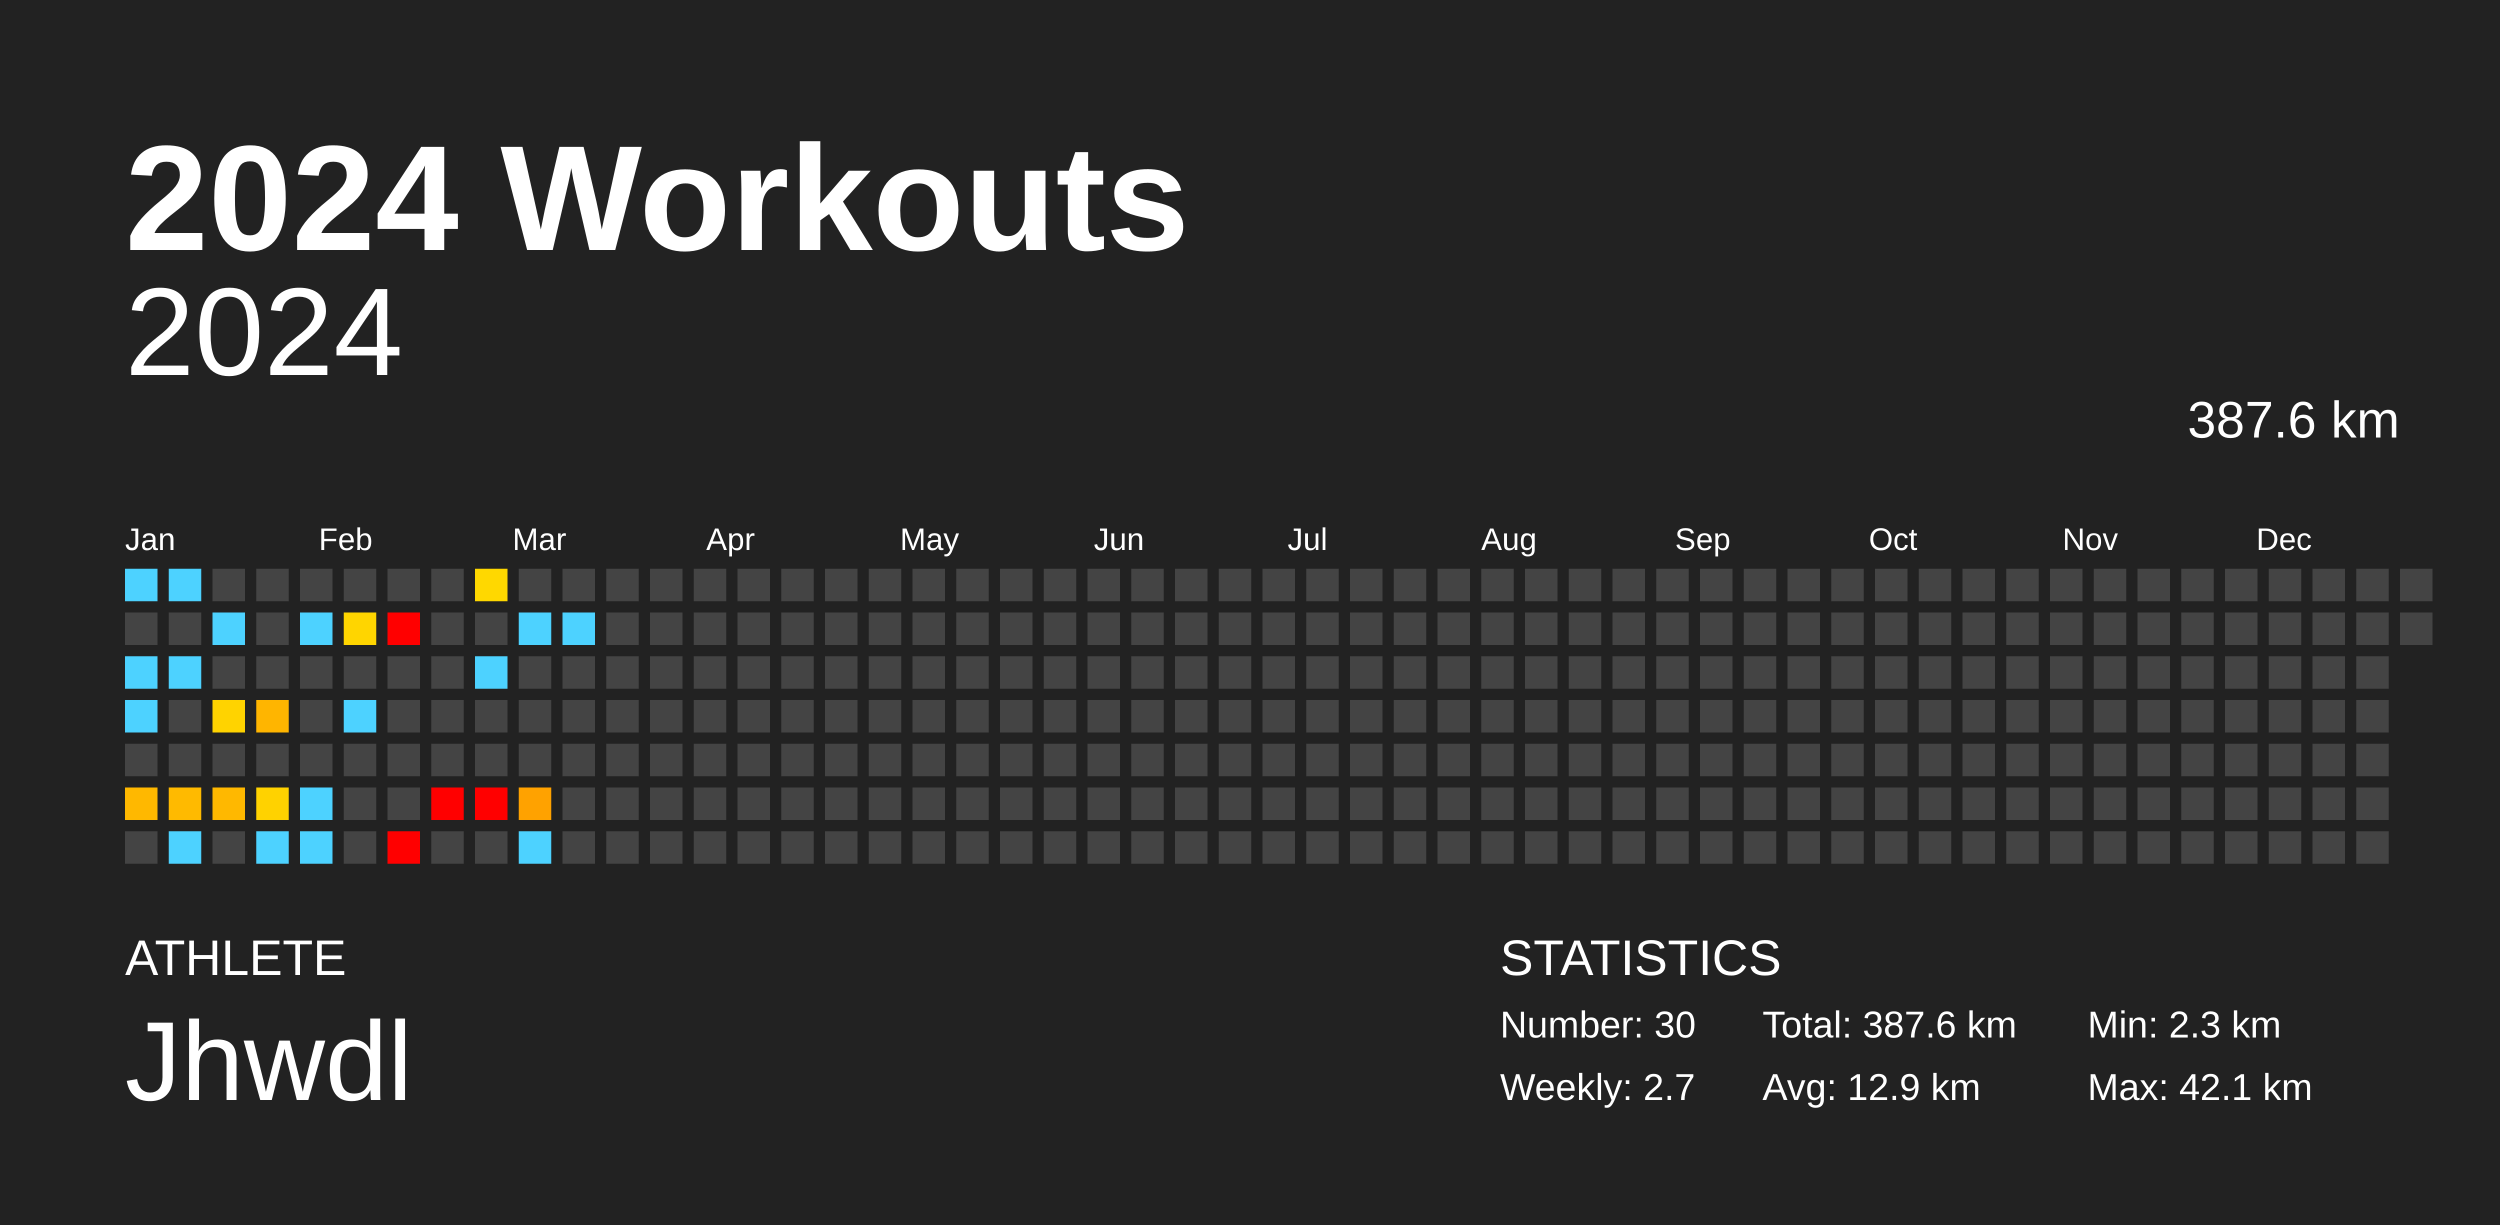
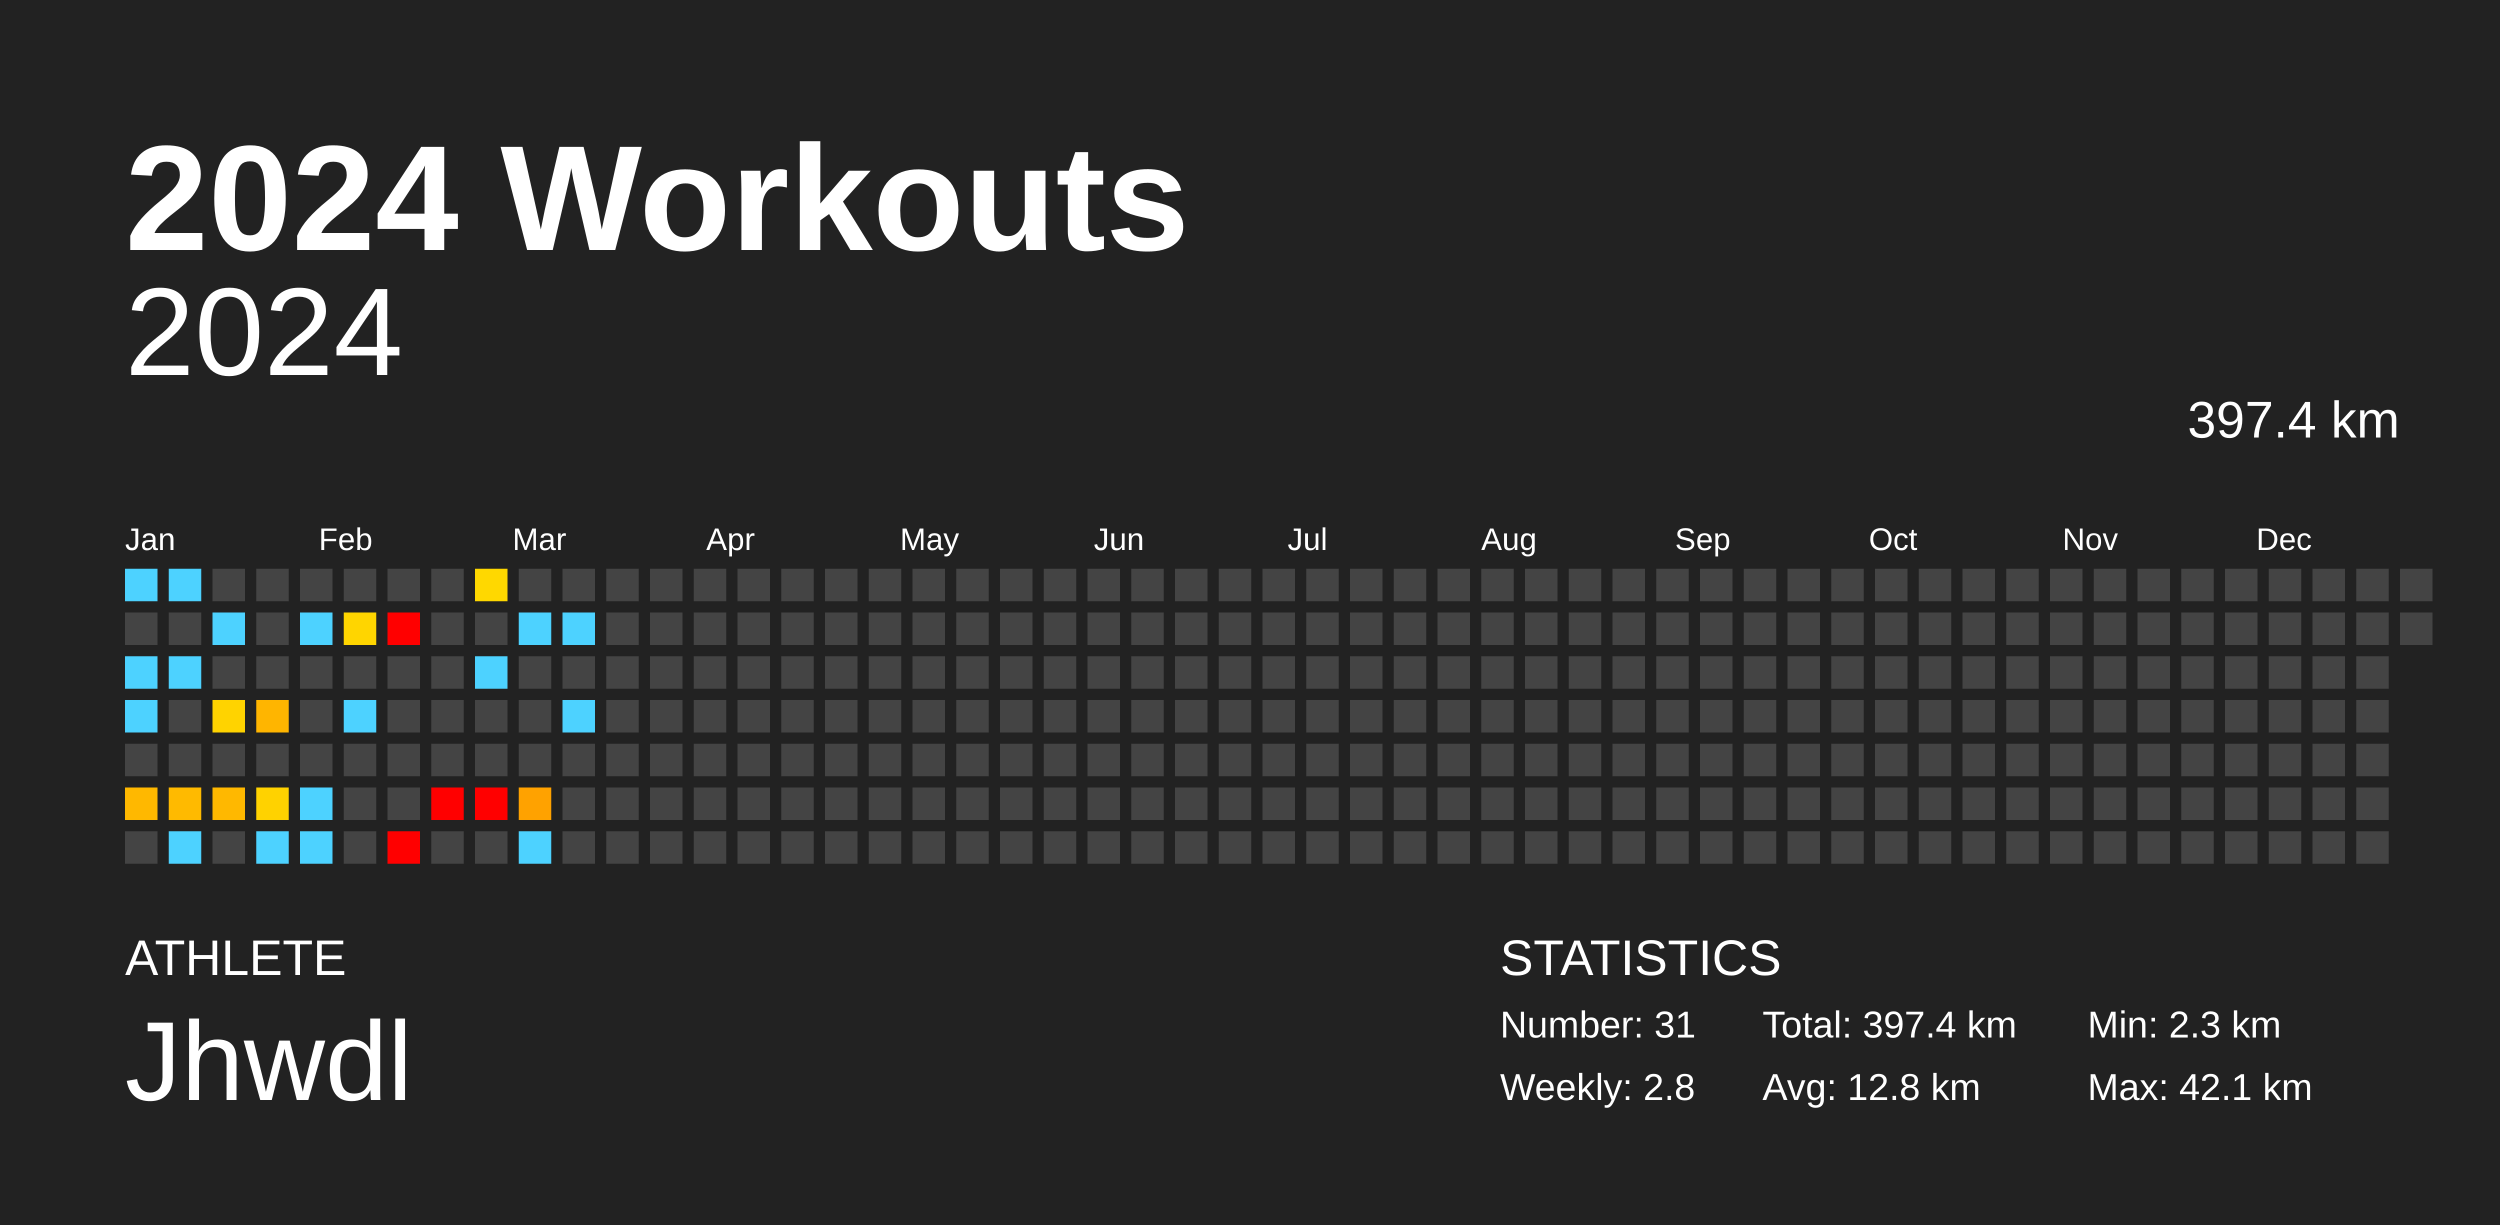
<svg xmlns="http://www.w3.org/2000/svg" baseProfile="full" height="98mm" version="1.1" viewBox="0,0,200,98" width="200mm">
  <defs />
  <rect fill="#222222" height="98" width="200" x="0" y="0" />
  <text fill="#FFFFFF" style="font-size:12px; font-family:Arial; font-weight:bold;" x="10" y="20">2024 Workouts</text>
  <text fill="#FFFFFF" style="font-size:4px; font-family:Arial" x="10" y="78">ATHLETE</text>
  <text fill="#FFFFFF" style="font-size:9px; font-family:Arial" x="10" y="88">Jhwdl</text>
  <text fill="#FFFFFF" style="font-size:4px; font-family:Arial" x="120" y="78">STATISTICS</text>
-   <text fill="#FFFFFF" style="font-size:3px; font-family:Arial" x="120" y="83">Number: 30</text>
-   <text fill="#FFFFFF" style="font-size:3px; font-family:Arial" x="120" y="88">Weekly: 2.7</text>
-   <text fill="#FFFFFF" style="font-size:3px; font-family:Arial" x="141" y="83">Total: 387.6 km</text>
-   <text fill="#FFFFFF" style="font-size:3px; font-family:Arial" x="141" y="88">Avg: 12.9 km</text>
+   <text fill="#FFFFFF" style="font-size:3px; font-family:Arial" x="120" y="83">Number: 31</text>
+   <text fill="#FFFFFF" style="font-size:3px; font-family:Arial" x="120" y="88">Weekly: 2.8</text>
+   <text fill="#FFFFFF" style="font-size:3px; font-family:Arial" x="141" y="83">Total: 397.4 km</text>
+   <text fill="#FFFFFF" style="font-size:3px; font-family:Arial" x="141" y="88">Avg: 12.8 km</text>
  <text fill="#FFFFFF" style="font-size:3px; font-family:Arial" x="167" y="83">Min: 2.3 km</text>
  <text fill="#FFFFFF" style="font-size:3px; font-family:Arial" x="167" y="88">Max: 42.1 km</text>
  <text alignment-baseline="hanging" fill="#FFFFFF" style="font-size:10.0px; font-family:Arial;" x="10" y="30">2024</text>
-   <text alignment-baseline="hanging" fill="#FFFFFF" style="font-size:4.125px; font-family:Arial;" x="175" y="35">387.6 km</text>
+   <text alignment-baseline="hanging" fill="#FFFFFF" style="font-size:4.125px; font-family:Arial;" x="175" y="35">397.4 km</text>
  <text fill="#FFFFFF" style="font-size:2.5px; font-family:Arial" x="10.0" y="44">Jan</text>
  <text fill="#FFFFFF" style="font-size:2.5px; font-family:Arial" x="25.5" y="44">Feb</text>
  <text fill="#FFFFFF" style="font-size:2.5px; font-family:Arial" x="41.0" y="44">Mar</text>
  <text fill="#FFFFFF" style="font-size:2.5px; font-family:Arial" x="56.5" y="44">Apr</text>
  <text fill="#FFFFFF" style="font-size:2.5px; font-family:Arial" x="72.0" y="44">May</text>
  <text fill="#FFFFFF" style="font-size:2.5px; font-family:Arial" x="87.5" y="44">Jun</text>
  <text fill="#FFFFFF" style="font-size:2.5px; font-family:Arial" x="103.0" y="44">Jul</text>
  <text fill="#FFFFFF" style="font-size:2.5px; font-family:Arial" x="118.5" y="44">Aug</text>
  <text fill="#FFFFFF" style="font-size:2.5px; font-family:Arial" x="134.0" y="44">Sep</text>
  <text fill="#FFFFFF" style="font-size:2.5px; font-family:Arial" x="149.5" y="44">Oct</text>
  <text fill="#FFFFFF" style="font-size:2.5px; font-family:Arial" x="165.0" y="44">Nov</text>
  <text fill="#FFFFFF" style="font-size:2.5px; font-family:Arial" x="180.5" y="44">Dec</text>
  <rect fill="#4dd2ff" height="2.6" width="2.6" x="10.0" y="45.5" />
  <rect fill="#444444" height="2.6" width="2.6" x="10.0" y="49.0" />
  <rect fill="#4dd2ff" height="2.6" width="2.6" x="10.0" y="52.5" />
  <rect fill="#4dd2ff" height="2.6" width="2.6" x="10.0" y="56.0" />
  <rect fill="#444444" height="2.6" width="2.6" x="10.0" y="59.5" />
  <rect fill="#ffb800" height="2.6" width="2.6" x="10.0" y="63.0" />
  <rect fill="#444444" height="2.6" width="2.6" x="10.0" y="66.5" />
  <rect fill="#4dd2ff" height="2.6" width="2.6" x="13.5" y="45.5" />
  <rect fill="#444444" height="2.6" width="2.6" x="13.5" y="49.0" />
  <rect fill="#4dd2ff" height="2.6" width="2.6" x="13.5" y="52.5" />
  <rect fill="#444444" height="2.6" width="2.6" x="13.5" y="56.0" />
  <rect fill="#444444" height="2.6" width="2.6" x="13.5" y="59.5" />
  <rect fill="#ffba00" height="2.6" width="2.6" x="13.5" y="63.0" />
  <rect fill="#4dd2ff" height="2.6" width="2.6" x="13.5" y="66.5" />
  <rect fill="#444444" height="2.6" width="2.6" x="17.0" y="45.5" />
  <rect fill="#4dd2ff" height="2.6" width="2.6" x="17.0" y="49.0" />
  <rect fill="#444444" height="2.6" width="2.6" x="17.0" y="52.5" />
  <rect fill="#ffd300" height="2.6" width="2.6" x="17.0" y="56.0" />
  <rect fill="#444444" height="2.6" width="2.6" x="17.0" y="59.5" />
  <rect fill="#ffb800" height="2.6" width="2.6" x="17.0" y="63.0" />
  <rect fill="#444444" height="2.6" width="2.6" x="17.0" y="66.5" />
  <rect fill="#444444" height="2.6" width="2.6" x="20.5" y="45.5" />
  <rect fill="#444444" height="2.6" width="2.6" x="20.5" y="49.0" />
  <rect fill="#444444" height="2.6" width="2.6" x="20.5" y="52.5" />
  <rect fill="#ffb500" height="2.6" width="2.6" x="20.5" y="56.0" />
  <rect fill="#444444" height="2.6" width="2.6" x="20.5" y="59.5" />
  <rect fill="#ffd200" height="2.6" width="2.6" x="20.5" y="63.0" />
  <rect fill="#4dd2ff" height="2.6" width="2.6" x="20.5" y="66.5" />
  <rect fill="#444444" height="2.6" width="2.6" x="24.0" y="45.5" />
  <rect fill="#4dd2ff" height="2.6" width="2.6" x="24.0" y="49.0" />
  <rect fill="#444444" height="2.6" width="2.6" x="24.0" y="52.5" />
  <rect fill="#444444" height="2.6" width="2.6" x="24.0" y="56.0" />
  <rect fill="#444444" height="2.6" width="2.6" x="24.0" y="59.5" />
  <rect fill="#4dd2ff" height="2.6" width="2.6" x="24.0" y="63.0" />
  <rect fill="#4dd2ff" height="2.6" width="2.6" x="24.0" y="66.5" />
  <rect fill="#444444" height="2.6" width="2.6" x="27.5" y="45.5" />
  <rect fill="#ffd500" height="2.6" width="2.6" x="27.5" y="49.0" />
  <rect fill="#444444" height="2.6" width="2.6" x="27.5" y="52.5" />
  <rect fill="#4dd2ff" height="2.6" width="2.6" x="27.5" y="56.0" />
  <rect fill="#444444" height="2.6" width="2.6" x="27.5" y="59.5" />
  <rect fill="#444444" height="2.6" width="2.6" x="27.5" y="63.0" />
  <rect fill="#444444" height="2.6" width="2.6" x="27.5" y="66.5" />
  <rect fill="#444444" height="2.6" width="2.6" x="31.0" y="45.5" />
  <rect fill="red" height="2.6" width="2.6" x="31.0" y="49.0" />
  <rect fill="#444444" height="2.6" width="2.6" x="31.0" y="52.5" />
  <rect fill="#444444" height="2.6" width="2.6" x="31.0" y="56.0" />
  <rect fill="#444444" height="2.6" width="2.6" x="31.0" y="59.5" />
  <rect fill="#444444" height="2.6" width="2.6" x="31.0" y="63.0" />
  <rect fill="red" height="2.6" width="2.6" x="31.0" y="66.5" />
  <rect fill="#444444" height="2.6" width="2.6" x="34.5" y="45.5" />
  <rect fill="#444444" height="2.6" width="2.6" x="34.5" y="49.0" />
  <rect fill="#444444" height="2.6" width="2.6" x="34.5" y="52.5" />
  <rect fill="#444444" height="2.6" width="2.6" x="34.5" y="56.0" />
  <rect fill="#444444" height="2.6" width="2.6" x="34.5" y="59.5" />
  <rect fill="red" height="2.6" width="2.6" x="34.5" y="63.0" />
  <rect fill="#444444" height="2.6" width="2.6" x="34.5" y="66.5" />
  <rect fill="#ffd800" height="2.6" width="2.6" x="38.0" y="45.5" />
  <rect fill="#444444" height="2.6" width="2.6" x="38.0" y="49.0" />
  <rect fill="#4dd2ff" height="2.6" width="2.6" x="38.0" y="52.5" />
  <rect fill="#444444" height="2.6" width="2.6" x="38.0" y="56.0" />
  <rect fill="#444444" height="2.6" width="2.6" x="38.0" y="59.5" />
  <rect fill="red" height="2.6" width="2.6" x="38.0" y="63.0" />
  <rect fill="#444444" height="2.6" width="2.6" x="38.0" y="66.5" />
  <rect fill="#444444" height="2.6" width="2.6" x="41.5" y="45.5" />
  <rect fill="#4dd2ff" height="2.6" width="2.6" x="41.5" y="49.0" />
  <rect fill="#444444" height="2.6" width="2.6" x="41.5" y="52.5" />
  <rect fill="#444444" height="2.6" width="2.6" x="41.5" y="56.0" />
  <rect fill="#444444" height="2.6" width="2.6" x="41.5" y="59.5" />
  <rect fill="#ffa200" height="2.6" width="2.6" x="41.5" y="63.0" />
  <rect fill="#4dd2ff" height="2.6" width="2.6" x="41.5" y="66.5" />
  <rect fill="#444444" height="2.6" width="2.6" x="45.0" y="45.5" />
  <rect fill="#4dd2ff" height="2.6" width="2.6" x="45.0" y="49.0" />
  <rect fill="#444444" height="2.6" width="2.6" x="45.0" y="52.5" />
-   <rect fill="#444444" height="2.6" width="2.6" x="45.0" y="56.0" />
+   <rect fill="#4dd2ff" height="2.6" width="2.6" x="45.0" y="56.0" />
  <rect fill="#444444" height="2.6" width="2.6" x="45.0" y="59.5" />
  <rect fill="#444444" height="2.6" width="2.6" x="45.0" y="63.0" />
  <rect fill="#444444" height="2.6" width="2.6" x="45.0" y="66.5" />
  <rect fill="#444444" height="2.6" width="2.6" x="48.5" y="45.5" />
  <rect fill="#444444" height="2.6" width="2.6" x="48.5" y="49.0" />
  <rect fill="#444444" height="2.6" width="2.6" x="48.5" y="52.5" />
  <rect fill="#444444" height="2.6" width="2.6" x="48.5" y="56.0" />
  <rect fill="#444444" height="2.6" width="2.6" x="48.5" y="59.5" />
  <rect fill="#444444" height="2.6" width="2.6" x="48.5" y="63.0" />
  <rect fill="#444444" height="2.6" width="2.6" x="48.5" y="66.5" />
  <rect fill="#444444" height="2.6" width="2.6" x="52.0" y="45.5" />
  <rect fill="#444444" height="2.6" width="2.6" x="52.0" y="49.0" />
  <rect fill="#444444" height="2.6" width="2.6" x="52.0" y="52.5" />
  <rect fill="#444444" height="2.6" width="2.6" x="52.0" y="56.0" />
  <rect fill="#444444" height="2.6" width="2.6" x="52.0" y="59.5" />
  <rect fill="#444444" height="2.6" width="2.6" x="52.0" y="63.0" />
  <rect fill="#444444" height="2.6" width="2.6" x="52.0" y="66.5" />
  <rect fill="#444444" height="2.6" width="2.6" x="55.5" y="45.5" />
  <rect fill="#444444" height="2.6" width="2.6" x="55.5" y="49.0" />
  <rect fill="#444444" height="2.6" width="2.6" x="55.5" y="52.5" />
  <rect fill="#444444" height="2.6" width="2.6" x="55.5" y="56.0" />
  <rect fill="#444444" height="2.6" width="2.6" x="55.5" y="59.5" />
  <rect fill="#444444" height="2.6" width="2.6" x="55.5" y="63.0" />
  <rect fill="#444444" height="2.6" width="2.6" x="55.5" y="66.5" />
  <rect fill="#444444" height="2.6" width="2.6" x="59.0" y="45.5" />
  <rect fill="#444444" height="2.6" width="2.6" x="59.0" y="49.0" />
  <rect fill="#444444" height="2.6" width="2.6" x="59.0" y="52.5" />
  <rect fill="#444444" height="2.6" width="2.6" x="59.0" y="56.0" />
  <rect fill="#444444" height="2.6" width="2.6" x="59.0" y="59.5" />
  <rect fill="#444444" height="2.6" width="2.6" x="59.0" y="63.0" />
  <rect fill="#444444" height="2.6" width="2.6" x="59.0" y="66.5" />
  <rect fill="#444444" height="2.6" width="2.6" x="62.5" y="45.5" />
  <rect fill="#444444" height="2.6" width="2.6" x="62.5" y="49.0" />
  <rect fill="#444444" height="2.6" width="2.6" x="62.5" y="52.5" />
  <rect fill="#444444" height="2.6" width="2.6" x="62.5" y="56.0" />
  <rect fill="#444444" height="2.6" width="2.6" x="62.5" y="59.5" />
  <rect fill="#444444" height="2.6" width="2.6" x="62.5" y="63.0" />
  <rect fill="#444444" height="2.6" width="2.6" x="62.5" y="66.5" />
  <rect fill="#444444" height="2.6" width="2.6" x="66.0" y="45.5" />
  <rect fill="#444444" height="2.6" width="2.6" x="66.0" y="49.0" />
  <rect fill="#444444" height="2.6" width="2.6" x="66.0" y="52.5" />
  <rect fill="#444444" height="2.6" width="2.6" x="66.0" y="56.0" />
  <rect fill="#444444" height="2.6" width="2.6" x="66.0" y="59.5" />
  <rect fill="#444444" height="2.6" width="2.6" x="66.0" y="63.0" />
  <rect fill="#444444" height="2.6" width="2.6" x="66.0" y="66.5" />
  <rect fill="#444444" height="2.6" width="2.6" x="69.5" y="45.5" />
  <rect fill="#444444" height="2.6" width="2.6" x="69.5" y="49.0" />
  <rect fill="#444444" height="2.6" width="2.6" x="69.5" y="52.5" />
  <rect fill="#444444" height="2.6" width="2.6" x="69.5" y="56.0" />
  <rect fill="#444444" height="2.6" width="2.6" x="69.5" y="59.5" />
  <rect fill="#444444" height="2.6" width="2.6" x="69.5" y="63.0" />
  <rect fill="#444444" height="2.6" width="2.6" x="69.5" y="66.5" />
  <rect fill="#444444" height="2.6" width="2.6" x="73.0" y="45.5" />
  <rect fill="#444444" height="2.6" width="2.6" x="73.0" y="49.0" />
  <rect fill="#444444" height="2.6" width="2.6" x="73.0" y="52.5" />
  <rect fill="#444444" height="2.6" width="2.6" x="73.0" y="56.0" />
  <rect fill="#444444" height="2.6" width="2.6" x="73.0" y="59.5" />
  <rect fill="#444444" height="2.6" width="2.6" x="73.0" y="63.0" />
  <rect fill="#444444" height="2.6" width="2.6" x="73.0" y="66.5" />
  <rect fill="#444444" height="2.6" width="2.6" x="76.5" y="45.5" />
  <rect fill="#444444" height="2.6" width="2.6" x="76.5" y="49.0" />
  <rect fill="#444444" height="2.6" width="2.6" x="76.5" y="52.5" />
  <rect fill="#444444" height="2.6" width="2.6" x="76.5" y="56.0" />
  <rect fill="#444444" height="2.6" width="2.6" x="76.5" y="59.5" />
  <rect fill="#444444" height="2.6" width="2.6" x="76.5" y="63.0" />
  <rect fill="#444444" height="2.6" width="2.6" x="76.5" y="66.5" />
  <rect fill="#444444" height="2.6" width="2.6" x="80.0" y="45.5" />
  <rect fill="#444444" height="2.6" width="2.6" x="80.0" y="49.0" />
  <rect fill="#444444" height="2.6" width="2.6" x="80.0" y="52.5" />
  <rect fill="#444444" height="2.6" width="2.6" x="80.0" y="56.0" />
  <rect fill="#444444" height="2.6" width="2.6" x="80.0" y="59.5" />
  <rect fill="#444444" height="2.6" width="2.6" x="80.0" y="63.0" />
  <rect fill="#444444" height="2.6" width="2.6" x="80.0" y="66.5" />
  <rect fill="#444444" height="2.6" width="2.6" x="83.5" y="45.5" />
  <rect fill="#444444" height="2.6" width="2.6" x="83.5" y="49.0" />
  <rect fill="#444444" height="2.6" width="2.6" x="83.5" y="52.5" />
  <rect fill="#444444" height="2.6" width="2.6" x="83.5" y="56.0" />
  <rect fill="#444444" height="2.6" width="2.6" x="83.5" y="59.5" />
  <rect fill="#444444" height="2.6" width="2.6" x="83.5" y="63.0" />
  <rect fill="#444444" height="2.6" width="2.6" x="83.5" y="66.5" />
  <rect fill="#444444" height="2.6" width="2.6" x="87.0" y="45.5" />
  <rect fill="#444444" height="2.6" width="2.6" x="87.0" y="49.0" />
  <rect fill="#444444" height="2.6" width="2.6" x="87.0" y="52.5" />
  <rect fill="#444444" height="2.6" width="2.6" x="87.0" y="56.0" />
  <rect fill="#444444" height="2.6" width="2.6" x="87.0" y="59.5" />
  <rect fill="#444444" height="2.6" width="2.6" x="87.0" y="63.0" />
  <rect fill="#444444" height="2.6" width="2.6" x="87.0" y="66.5" />
  <rect fill="#444444" height="2.6" width="2.6" x="90.5" y="45.5" />
  <rect fill="#444444" height="2.6" width="2.6" x="90.5" y="49.0" />
  <rect fill="#444444" height="2.6" width="2.6" x="90.5" y="52.5" />
  <rect fill="#444444" height="2.6" width="2.6" x="90.5" y="56.0" />
  <rect fill="#444444" height="2.6" width="2.6" x="90.5" y="59.5" />
  <rect fill="#444444" height="2.6" width="2.6" x="90.5" y="63.0" />
  <rect fill="#444444" height="2.6" width="2.6" x="90.5" y="66.5" />
  <rect fill="#444444" height="2.6" width="2.6" x="94.0" y="45.5" />
  <rect fill="#444444" height="2.6" width="2.6" x="94.0" y="49.0" />
  <rect fill="#444444" height="2.6" width="2.6" x="94.0" y="52.5" />
  <rect fill="#444444" height="2.6" width="2.6" x="94.0" y="56.0" />
  <rect fill="#444444" height="2.6" width="2.6" x="94.0" y="59.5" />
  <rect fill="#444444" height="2.6" width="2.6" x="94.0" y="63.0" />
  <rect fill="#444444" height="2.6" width="2.6" x="94.0" y="66.5" />
  <rect fill="#444444" height="2.6" width="2.6" x="97.5" y="45.5" />
  <rect fill="#444444" height="2.6" width="2.6" x="97.5" y="49.0" />
  <rect fill="#444444" height="2.6" width="2.6" x="97.5" y="52.5" />
  <rect fill="#444444" height="2.6" width="2.6" x="97.5" y="56.0" />
  <rect fill="#444444" height="2.6" width="2.6" x="97.5" y="59.5" />
  <rect fill="#444444" height="2.6" width="2.6" x="97.5" y="63.0" />
  <rect fill="#444444" height="2.6" width="2.6" x="97.5" y="66.5" />
  <rect fill="#444444" height="2.6" width="2.6" x="101.0" y="45.5" />
  <rect fill="#444444" height="2.6" width="2.6" x="101.0" y="49.0" />
  <rect fill="#444444" height="2.6" width="2.6" x="101.0" y="52.5" />
  <rect fill="#444444" height="2.6" width="2.6" x="101.0" y="56.0" />
  <rect fill="#444444" height="2.6" width="2.6" x="101.0" y="59.5" />
  <rect fill="#444444" height="2.6" width="2.6" x="101.0" y="63.0" />
  <rect fill="#444444" height="2.6" width="2.6" x="101.0" y="66.5" />
  <rect fill="#444444" height="2.6" width="2.6" x="104.5" y="45.5" />
  <rect fill="#444444" height="2.6" width="2.6" x="104.5" y="49.0" />
  <rect fill="#444444" height="2.6" width="2.6" x="104.5" y="52.5" />
  <rect fill="#444444" height="2.6" width="2.6" x="104.5" y="56.0" />
  <rect fill="#444444" height="2.6" width="2.6" x="104.5" y="59.5" />
  <rect fill="#444444" height="2.6" width="2.6" x="104.5" y="63.0" />
  <rect fill="#444444" height="2.6" width="2.6" x="104.5" y="66.5" />
  <rect fill="#444444" height="2.6" width="2.6" x="108.0" y="45.5" />
  <rect fill="#444444" height="2.6" width="2.6" x="108.0" y="49.0" />
  <rect fill="#444444" height="2.6" width="2.6" x="108.0" y="52.5" />
  <rect fill="#444444" height="2.6" width="2.6" x="108.0" y="56.0" />
  <rect fill="#444444" height="2.6" width="2.6" x="108.0" y="59.5" />
  <rect fill="#444444" height="2.6" width="2.6" x="108.0" y="63.0" />
  <rect fill="#444444" height="2.6" width="2.6" x="108.0" y="66.5" />
  <rect fill="#444444" height="2.6" width="2.6" x="111.5" y="45.5" />
  <rect fill="#444444" height="2.6" width="2.6" x="111.5" y="49.0" />
  <rect fill="#444444" height="2.6" width="2.6" x="111.5" y="52.5" />
  <rect fill="#444444" height="2.6" width="2.6" x="111.5" y="56.0" />
  <rect fill="#444444" height="2.6" width="2.6" x="111.5" y="59.5" />
  <rect fill="#444444" height="2.6" width="2.6" x="111.5" y="63.0" />
  <rect fill="#444444" height="2.6" width="2.6" x="111.5" y="66.5" />
  <rect fill="#444444" height="2.6" width="2.6" x="115.0" y="45.5" />
  <rect fill="#444444" height="2.6" width="2.6" x="115.0" y="49.0" />
  <rect fill="#444444" height="2.6" width="2.6" x="115.0" y="52.5" />
  <rect fill="#444444" height="2.6" width="2.6" x="115.0" y="56.0" />
  <rect fill="#444444" height="2.6" width="2.6" x="115.0" y="59.5" />
  <rect fill="#444444" height="2.6" width="2.6" x="115.0" y="63.0" />
  <rect fill="#444444" height="2.6" width="2.6" x="115.0" y="66.5" />
  <rect fill="#444444" height="2.6" width="2.6" x="118.5" y="45.5" />
  <rect fill="#444444" height="2.6" width="2.6" x="118.5" y="49.0" />
  <rect fill="#444444" height="2.6" width="2.6" x="118.5" y="52.5" />
  <rect fill="#444444" height="2.6" width="2.6" x="118.5" y="56.0" />
  <rect fill="#444444" height="2.6" width="2.6" x="118.5" y="59.5" />
  <rect fill="#444444" height="2.6" width="2.6" x="118.5" y="63.0" />
  <rect fill="#444444" height="2.6" width="2.6" x="118.5" y="66.5" />
  <rect fill="#444444" height="2.6" width="2.6" x="122.0" y="45.5" />
  <rect fill="#444444" height="2.6" width="2.6" x="122.0" y="49.0" />
  <rect fill="#444444" height="2.6" width="2.6" x="122.0" y="52.5" />
  <rect fill="#444444" height="2.6" width="2.6" x="122.0" y="56.0" />
  <rect fill="#444444" height="2.6" width="2.6" x="122.0" y="59.5" />
  <rect fill="#444444" height="2.6" width="2.6" x="122.0" y="63.0" />
  <rect fill="#444444" height="2.6" width="2.6" x="122.0" y="66.5" />
  <rect fill="#444444" height="2.6" width="2.6" x="125.5" y="45.5" />
  <rect fill="#444444" height="2.6" width="2.6" x="125.5" y="49.0" />
  <rect fill="#444444" height="2.6" width="2.6" x="125.5" y="52.5" />
  <rect fill="#444444" height="2.6" width="2.6" x="125.5" y="56.0" />
  <rect fill="#444444" height="2.6" width="2.6" x="125.5" y="59.5" />
  <rect fill="#444444" height="2.6" width="2.6" x="125.5" y="63.0" />
  <rect fill="#444444" height="2.6" width="2.6" x="125.5" y="66.5" />
  <rect fill="#444444" height="2.6" width="2.6" x="129.0" y="45.5" />
  <rect fill="#444444" height="2.6" width="2.6" x="129.0" y="49.0" />
  <rect fill="#444444" height="2.6" width="2.6" x="129.0" y="52.5" />
  <rect fill="#444444" height="2.6" width="2.6" x="129.0" y="56.0" />
  <rect fill="#444444" height="2.6" width="2.6" x="129.0" y="59.5" />
  <rect fill="#444444" height="2.6" width="2.6" x="129.0" y="63.0" />
  <rect fill="#444444" height="2.6" width="2.6" x="129.0" y="66.5" />
  <rect fill="#444444" height="2.6" width="2.6" x="132.5" y="45.5" />
  <rect fill="#444444" height="2.6" width="2.6" x="132.5" y="49.0" />
  <rect fill="#444444" height="2.6" width="2.6" x="132.5" y="52.5" />
  <rect fill="#444444" height="2.6" width="2.6" x="132.5" y="56.0" />
  <rect fill="#444444" height="2.6" width="2.6" x="132.5" y="59.5" />
  <rect fill="#444444" height="2.6" width="2.6" x="132.5" y="63.0" />
  <rect fill="#444444" height="2.6" width="2.6" x="132.5" y="66.5" />
  <rect fill="#444444" height="2.6" width="2.6" x="136.0" y="45.5" />
  <rect fill="#444444" height="2.6" width="2.6" x="136.0" y="49.0" />
  <rect fill="#444444" height="2.6" width="2.6" x="136.0" y="52.5" />
  <rect fill="#444444" height="2.6" width="2.6" x="136.0" y="56.0" />
  <rect fill="#444444" height="2.6" width="2.6" x="136.0" y="59.5" />
  <rect fill="#444444" height="2.6" width="2.6" x="136.0" y="63.0" />
  <rect fill="#444444" height="2.6" width="2.6" x="136.0" y="66.5" />
  <rect fill="#444444" height="2.6" width="2.6" x="139.5" y="45.5" />
  <rect fill="#444444" height="2.6" width="2.6" x="139.5" y="49.0" />
  <rect fill="#444444" height="2.6" width="2.6" x="139.5" y="52.5" />
  <rect fill="#444444" height="2.6" width="2.6" x="139.5" y="56.0" />
  <rect fill="#444444" height="2.6" width="2.6" x="139.5" y="59.5" />
  <rect fill="#444444" height="2.6" width="2.6" x="139.5" y="63.0" />
  <rect fill="#444444" height="2.6" width="2.6" x="139.5" y="66.5" />
  <rect fill="#444444" height="2.6" width="2.6" x="143.0" y="45.5" />
  <rect fill="#444444" height="2.6" width="2.6" x="143.0" y="49.0" />
  <rect fill="#444444" height="2.6" width="2.6" x="143.0" y="52.5" />
  <rect fill="#444444" height="2.6" width="2.6" x="143.0" y="56.0" />
  <rect fill="#444444" height="2.6" width="2.6" x="143.0" y="59.5" />
  <rect fill="#444444" height="2.6" width="2.6" x="143.0" y="63.0" />
  <rect fill="#444444" height="2.6" width="2.6" x="143.0" y="66.5" />
  <rect fill="#444444" height="2.6" width="2.6" x="146.5" y="45.5" />
  <rect fill="#444444" height="2.6" width="2.6" x="146.5" y="49.0" />
  <rect fill="#444444" height="2.6" width="2.6" x="146.5" y="52.5" />
  <rect fill="#444444" height="2.6" width="2.6" x="146.5" y="56.0" />
  <rect fill="#444444" height="2.6" width="2.6" x="146.5" y="59.5" />
  <rect fill="#444444" height="2.6" width="2.6" x="146.5" y="63.0" />
  <rect fill="#444444" height="2.6" width="2.6" x="146.5" y="66.5" />
  <rect fill="#444444" height="2.6" width="2.6" x="150.0" y="45.5" />
  <rect fill="#444444" height="2.6" width="2.6" x="150.0" y="49.0" />
  <rect fill="#444444" height="2.6" width="2.6" x="150.0" y="52.5" />
  <rect fill="#444444" height="2.6" width="2.6" x="150.0" y="56.0" />
  <rect fill="#444444" height="2.6" width="2.6" x="150.0" y="59.5" />
  <rect fill="#444444" height="2.6" width="2.6" x="150.0" y="63.0" />
  <rect fill="#444444" height="2.6" width="2.6" x="150.0" y="66.5" />
  <rect fill="#444444" height="2.6" width="2.6" x="153.5" y="45.5" />
  <rect fill="#444444" height="2.6" width="2.6" x="153.5" y="49.0" />
  <rect fill="#444444" height="2.6" width="2.6" x="153.5" y="52.5" />
  <rect fill="#444444" height="2.6" width="2.6" x="153.5" y="56.0" />
  <rect fill="#444444" height="2.6" width="2.6" x="153.5" y="59.5" />
  <rect fill="#444444" height="2.6" width="2.6" x="153.5" y="63.0" />
  <rect fill="#444444" height="2.6" width="2.6" x="153.5" y="66.5" />
  <rect fill="#444444" height="2.6" width="2.6" x="157.0" y="45.5" />
  <rect fill="#444444" height="2.6" width="2.6" x="157.0" y="49.0" />
  <rect fill="#444444" height="2.6" width="2.6" x="157.0" y="52.5" />
  <rect fill="#444444" height="2.6" width="2.6" x="157.0" y="56.0" />
  <rect fill="#444444" height="2.6" width="2.6" x="157.0" y="59.5" />
  <rect fill="#444444" height="2.6" width="2.6" x="157.0" y="63.0" />
  <rect fill="#444444" height="2.6" width="2.6" x="157.0" y="66.5" />
  <rect fill="#444444" height="2.6" width="2.6" x="160.5" y="45.5" />
  <rect fill="#444444" height="2.6" width="2.6" x="160.5" y="49.0" />
  <rect fill="#444444" height="2.6" width="2.6" x="160.5" y="52.5" />
  <rect fill="#444444" height="2.6" width="2.6" x="160.5" y="56.0" />
  <rect fill="#444444" height="2.6" width="2.6" x="160.5" y="59.5" />
  <rect fill="#444444" height="2.6" width="2.6" x="160.5" y="63.0" />
  <rect fill="#444444" height="2.6" width="2.6" x="160.5" y="66.5" />
  <rect fill="#444444" height="2.6" width="2.6" x="164.0" y="45.5" />
  <rect fill="#444444" height="2.6" width="2.6" x="164.0" y="49.0" />
  <rect fill="#444444" height="2.6" width="2.6" x="164.0" y="52.5" />
  <rect fill="#444444" height="2.6" width="2.6" x="164.0" y="56.0" />
  <rect fill="#444444" height="2.6" width="2.6" x="164.0" y="59.5" />
  <rect fill="#444444" height="2.6" width="2.6" x="164.0" y="63.0" />
  <rect fill="#444444" height="2.6" width="2.6" x="164.0" y="66.5" />
  <rect fill="#444444" height="2.6" width="2.6" x="167.5" y="45.5" />
  <rect fill="#444444" height="2.6" width="2.6" x="167.5" y="49.0" />
  <rect fill="#444444" height="2.6" width="2.6" x="167.5" y="52.5" />
  <rect fill="#444444" height="2.6" width="2.6" x="167.5" y="56.0" />
  <rect fill="#444444" height="2.6" width="2.6" x="167.5" y="59.5" />
  <rect fill="#444444" height="2.6" width="2.6" x="167.5" y="63.0" />
  <rect fill="#444444" height="2.6" width="2.6" x="167.5" y="66.5" />
  <rect fill="#444444" height="2.6" width="2.6" x="171.0" y="45.5" />
  <rect fill="#444444" height="2.6" width="2.6" x="171.0" y="49.0" />
  <rect fill="#444444" height="2.6" width="2.6" x="171.0" y="52.5" />
  <rect fill="#444444" height="2.6" width="2.6" x="171.0" y="56.0" />
  <rect fill="#444444" height="2.6" width="2.6" x="171.0" y="59.5" />
  <rect fill="#444444" height="2.6" width="2.6" x="171.0" y="63.0" />
  <rect fill="#444444" height="2.6" width="2.6" x="171.0" y="66.5" />
  <rect fill="#444444" height="2.6" width="2.6" x="174.5" y="45.5" />
  <rect fill="#444444" height="2.6" width="2.6" x="174.5" y="49.0" />
  <rect fill="#444444" height="2.6" width="2.6" x="174.5" y="52.5" />
  <rect fill="#444444" height="2.6" width="2.6" x="174.5" y="56.0" />
  <rect fill="#444444" height="2.6" width="2.6" x="174.5" y="59.5" />
  <rect fill="#444444" height="2.6" width="2.6" x="174.5" y="63.0" />
  <rect fill="#444444" height="2.6" width="2.6" x="174.5" y="66.5" />
  <rect fill="#444444" height="2.6" width="2.6" x="178.0" y="45.5" />
  <rect fill="#444444" height="2.6" width="2.6" x="178.0" y="49.0" />
  <rect fill="#444444" height="2.6" width="2.6" x="178.0" y="52.5" />
  <rect fill="#444444" height="2.6" width="2.6" x="178.0" y="56.0" />
  <rect fill="#444444" height="2.6" width="2.6" x="178.0" y="59.5" />
  <rect fill="#444444" height="2.6" width="2.6" x="178.0" y="63.0" />
  <rect fill="#444444" height="2.6" width="2.6" x="178.0" y="66.5" />
  <rect fill="#444444" height="2.6" width="2.6" x="181.5" y="45.5" />
  <rect fill="#444444" height="2.6" width="2.6" x="181.5" y="49.0" />
  <rect fill="#444444" height="2.6" width="2.6" x="181.5" y="52.5" />
  <rect fill="#444444" height="2.6" width="2.6" x="181.5" y="56.0" />
  <rect fill="#444444" height="2.6" width="2.6" x="181.5" y="59.5" />
  <rect fill="#444444" height="2.6" width="2.6" x="181.5" y="63.0" />
  <rect fill="#444444" height="2.6" width="2.6" x="181.5" y="66.5" />
  <rect fill="#444444" height="2.6" width="2.6" x="185.0" y="45.5" />
  <rect fill="#444444" height="2.6" width="2.6" x="185.0" y="49.0" />
  <rect fill="#444444" height="2.6" width="2.6" x="185.0" y="52.5" />
  <rect fill="#444444" height="2.6" width="2.6" x="185.0" y="56.0" />
  <rect fill="#444444" height="2.6" width="2.6" x="185.0" y="59.5" />
  <rect fill="#444444" height="2.6" width="2.6" x="185.0" y="63.0" />
  <rect fill="#444444" height="2.6" width="2.6" x="185.0" y="66.5" />
  <rect fill="#444444" height="2.6" width="2.6" x="188.5" y="45.5" />
  <rect fill="#444444" height="2.6" width="2.6" x="188.5" y="49.0" />
  <rect fill="#444444" height="2.6" width="2.6" x="188.5" y="52.5" />
  <rect fill="#444444" height="2.6" width="2.6" x="188.5" y="56.0" />
  <rect fill="#444444" height="2.6" width="2.6" x="188.5" y="59.5" />
  <rect fill="#444444" height="2.6" width="2.6" x="188.5" y="63.0" />
  <rect fill="#444444" height="2.6" width="2.6" x="188.5" y="66.5" />
  <rect fill="#444444" height="2.6" width="2.6" x="192.0" y="45.5" />
  <rect fill="#444444" height="2.6" width="2.6" x="192.0" y="49.0" />
</svg>
